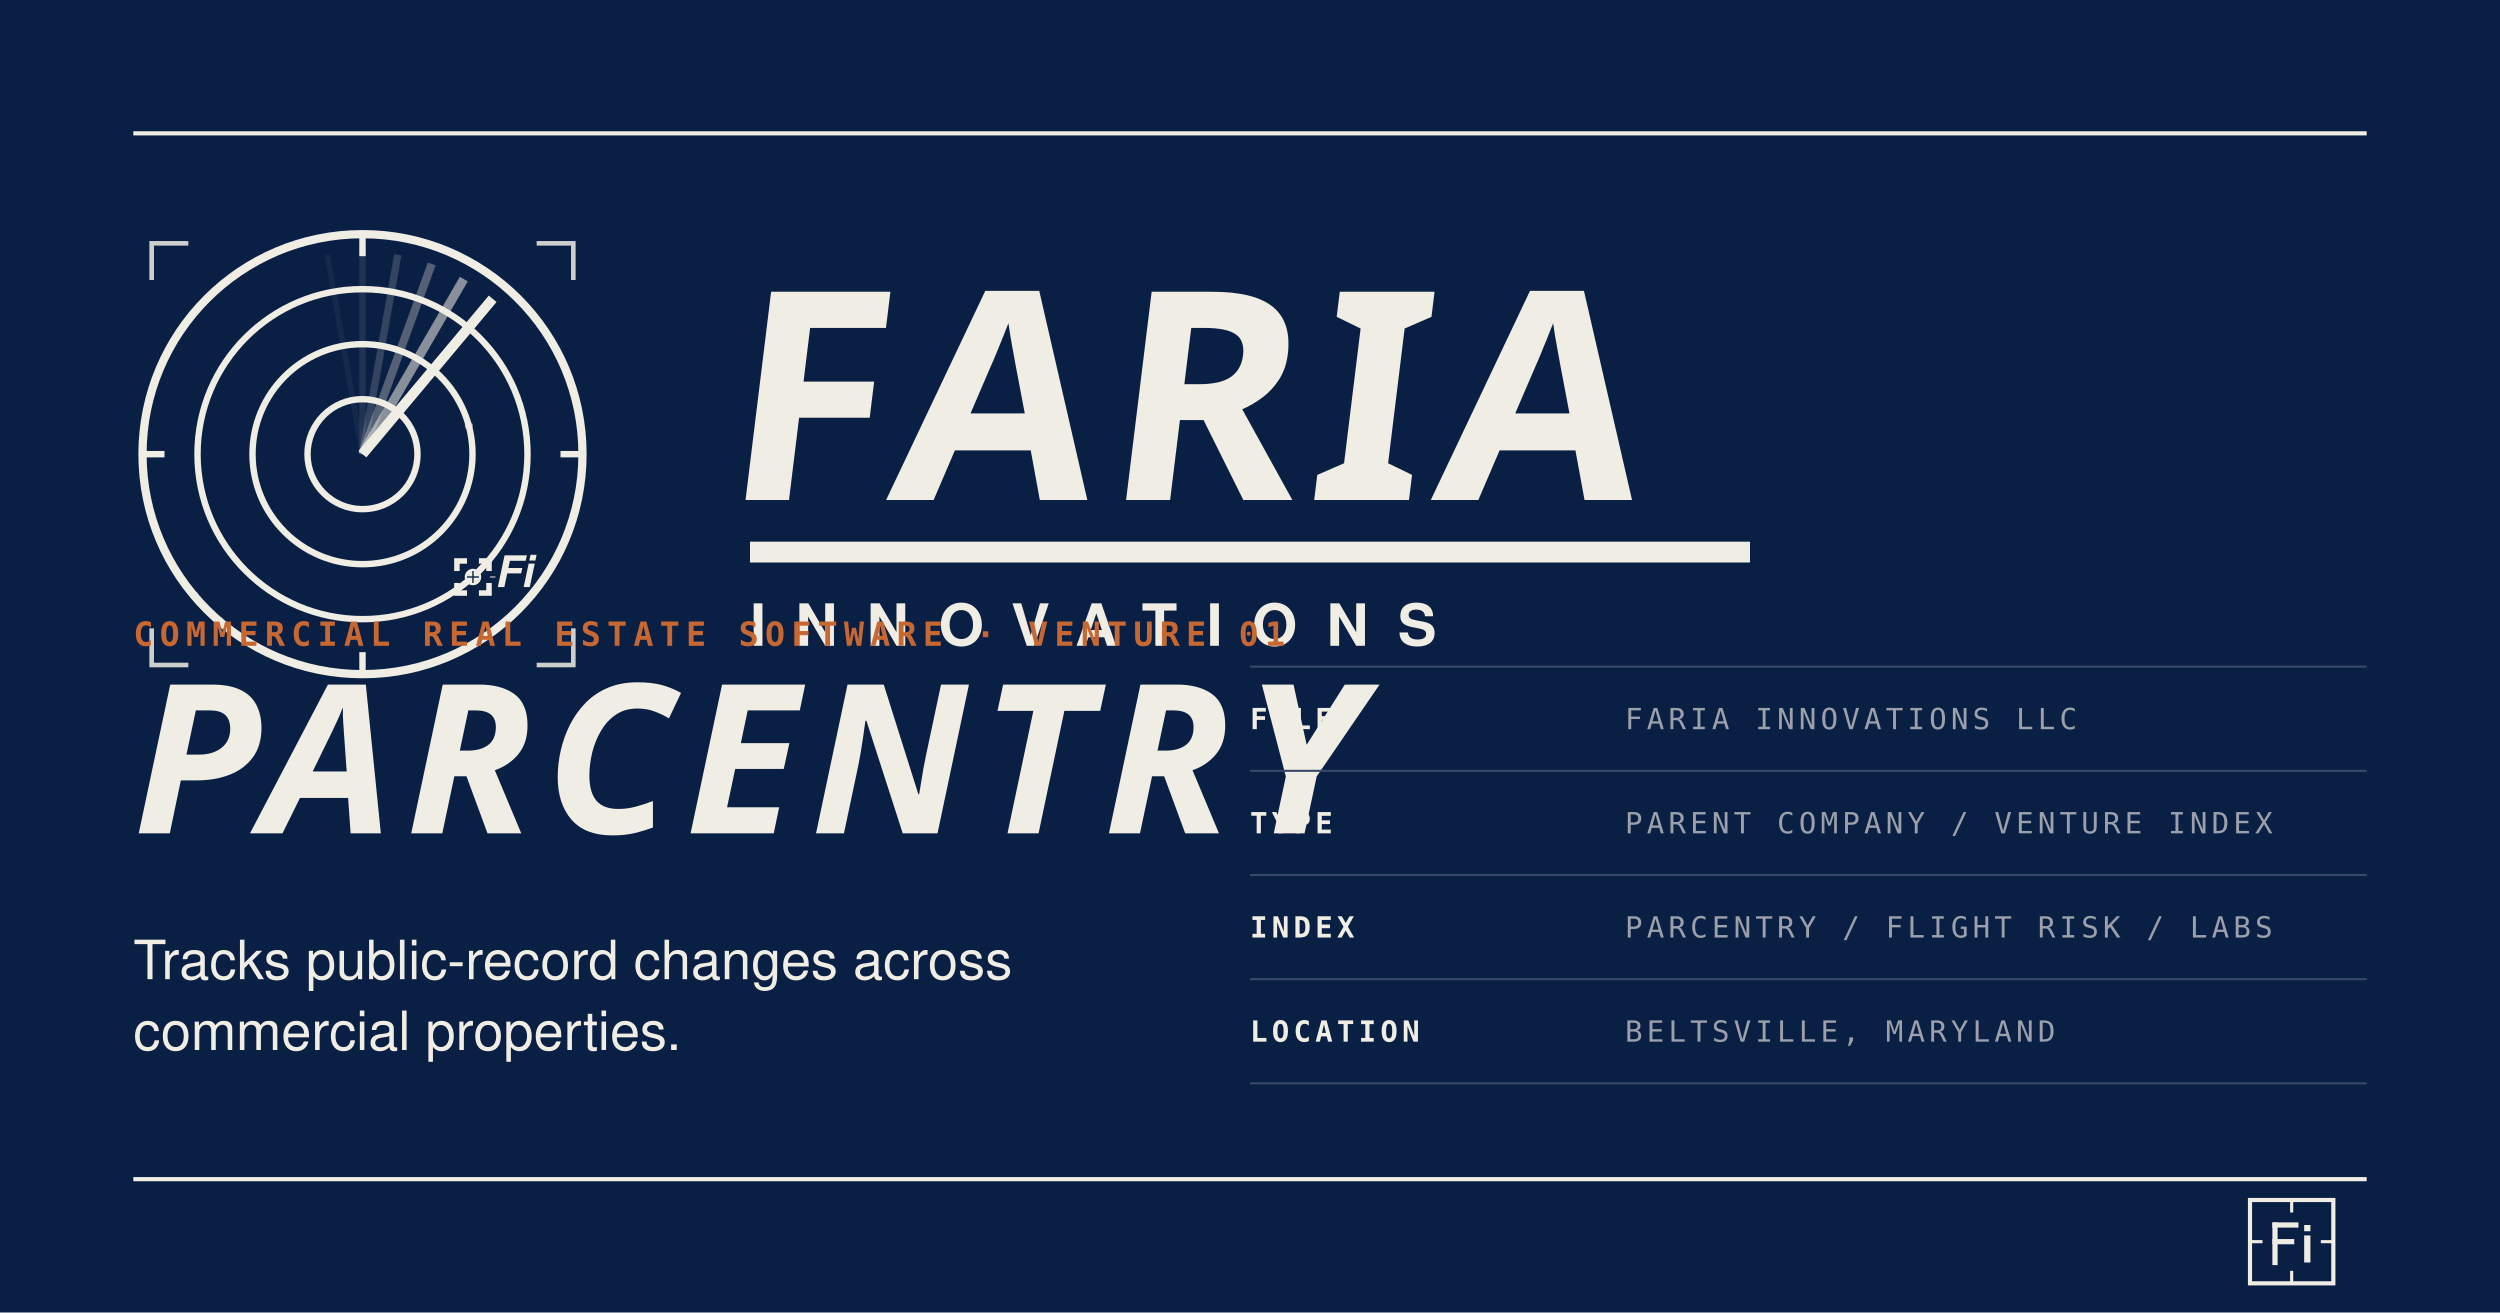
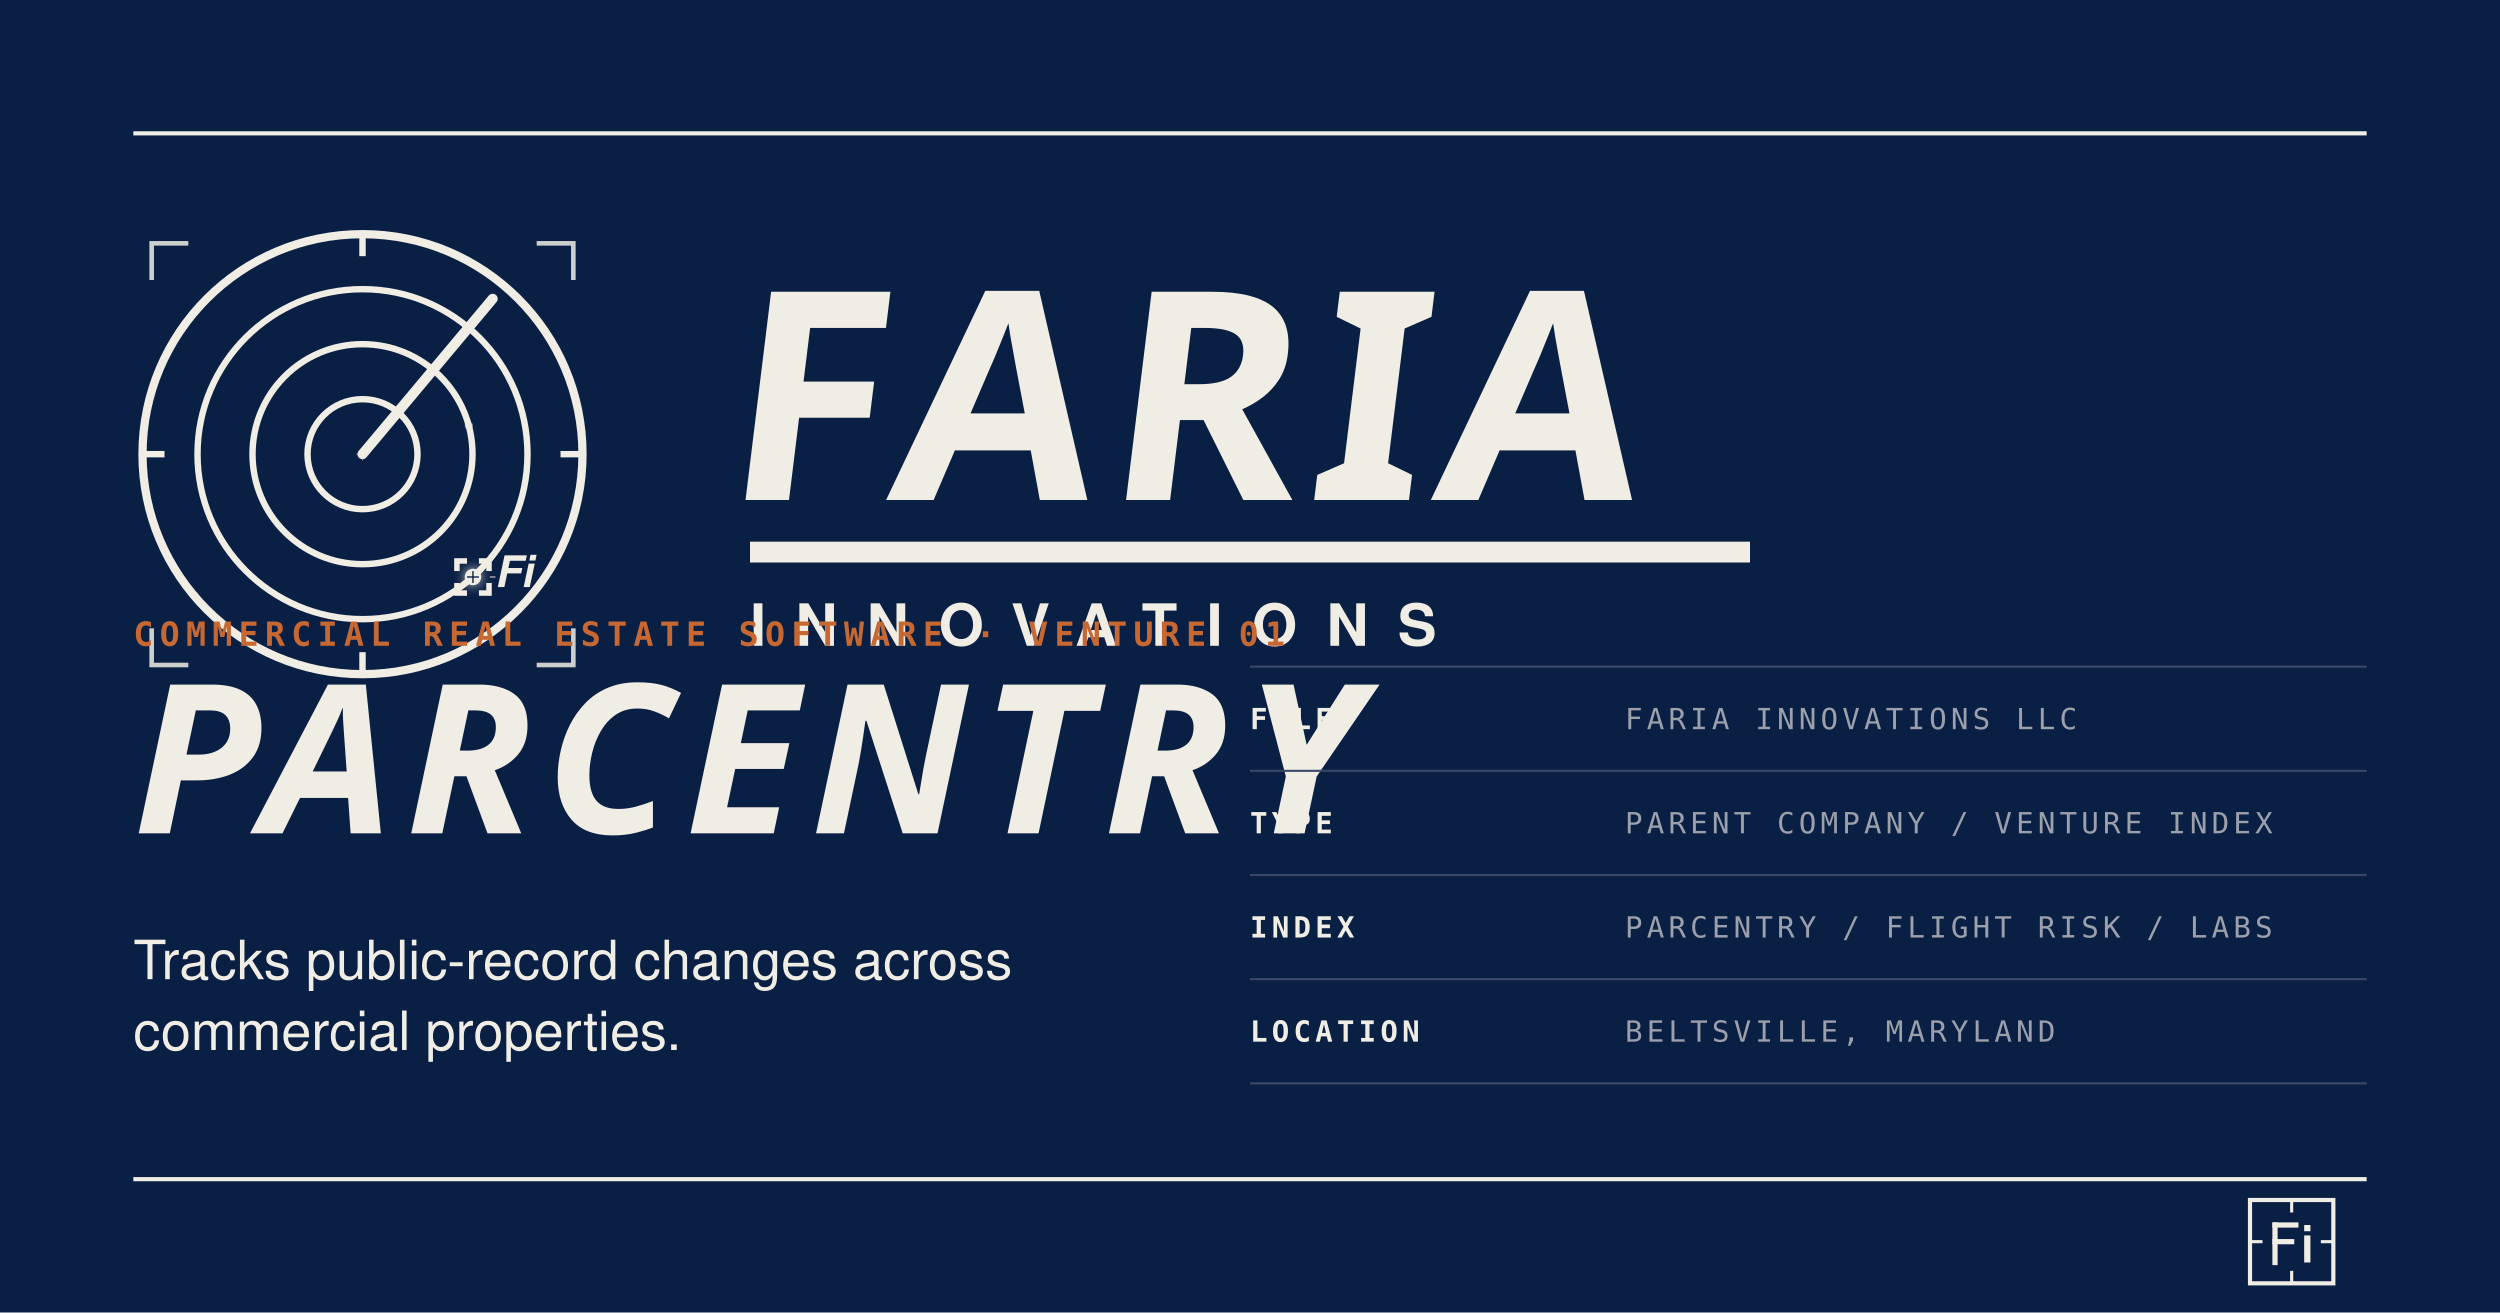
<svg xmlns="http://www.w3.org/2000/svg" width="1200" height="630" viewBox="0 0 1200 630">
  <rect width="1200" height="630" fill="#0A1F44" />
  <line x1="64" y1="64" x2="1136" y2="64" stroke="#F0EDE4" stroke-width="2" />
  <line x1="64" y1="566" x2="1136" y2="566" stroke="#F0EDE4" stroke-width="2" />
  <g transform="translate(64,108) scale(0.22)">
    <g fill="none" stroke="#F0EDE4">
      <circle cx="500" cy="500" r="120" stroke-width="14" />
      <circle cx="500" cy="500" r="240" stroke-width="14" />
      <circle cx="500" cy="500" r="360" stroke-width="14" />
      <circle cx="500" cy="500" r="480" stroke-width="18" />
      <line x1="500" y1="20" x2="500" y2="68" stroke-width="14" />
      <line x1="500" y1="932" x2="500" y2="980" stroke-width="14" />
      <line x1="20" y1="500" x2="68" y2="500" stroke-width="14" />
      <line x1="932" y1="500" x2="980" y2="500" stroke-width="14" />
    </g>
    <g fill="none" stroke="#F0EDE4" stroke-width="10" opacity="0.85">
      <polyline points="40,120 40,40 120,40" />
      <polyline points="880,40 960,40 960,120" />
      <polyline points="40,880 40,960 120,960" />
      <polyline points="880,960 960,960 960,880" />
    </g>
-     <g fill="none" stroke="#F0EDE4">
-       <line x1="500" y1="500" x2="784" y2="161" stroke-width="22" opacity="1" />
-       <line x1="500" y1="500" x2="721" y2="118" stroke-width="20" opacity="0.55" />
-       <line x1="500" y1="500" x2="651" y2="85" stroke-width="18" opacity="0.32" />
-       <line x1="500" y1="500" x2="577" y2="65" stroke-width="16" opacity="0.18" />
-       <line x1="500" y1="500" x2="500" y2="58" stroke-width="14" opacity="0.10" />
-       <line x1="500" y1="500" x2="423" y2="65" stroke-width="12" opacity="0.05" />
+     <g stroke="#F0EDE4" stroke-width="2" opacity="0.45">
+       <line x1="500" y1="486" x2="500" y2="494" />
+       <line x1="500" y1="506" x2="500" y2="514" />
+       <line x1="486" y1="500" x2="494" y2="500" />
+       <line x1="506" y1="500" x2="514" y2="500" />
    </g>
+     <circle cx="500" cy="500" r="6" fill="#F0EDE4" opacity="0.85" />
+     <line x1="500" y1="500" x2="784" y2="161" stroke="#F0EDE4" stroke-width="22" stroke-linecap="round" />
    <circle cx="732" cy="438" r="9" fill="#F0EDE4" fill-opacity="0.5" />
    <circle cx="133" cy="808" r="9" fill="#F0EDE4" fill-opacity="0.45" />
+     <defs>
+       <filter id="og-fi-glow" x="-100%" y="-100%" width="300%" height="300%">
+         <feGaussianBlur in="SourceGraphic" stdDeviation="10" />
+       </filter>
+     </defs>
+     <circle cx="741" cy="768" r="22" fill="#F0EDE4" filter="url(#og-fi-glow)" opacity="0.55" />
    <circle cx="741" cy="768" r="18" fill="#F0EDE4" />
    <g stroke="#0A1F44" stroke-width="3">
      <line x1="741" y1="755" x2="741" y2="781" />
      <line x1="728" y1="768" x2="754" y2="768" />
    </g>
    <g fill="none" stroke="#F0EDE4" stroke-width="12">
      <polyline points="706,755 706,733 728,733" />
      <polyline points="754,733 776,733 776,755" />
      <polyline points="706,781 706,803 728,803" />
      <polyline points="754,803 776,803 776,781" />
    </g>
    <line x1="778" y1="768" x2="790" y2="768" stroke="#F0EDE4" stroke-width="3" opacity="0.7" />
    <text x="792" y="790" font-family="'Saira','Helvetica Neue',system-ui,sans-serif" font-weight="900" font-style="italic" font-size="95" letter-spacing="-1" fill="#F0EDE4">Fi</text>
  </g>
  <g transform="translate(360,120)">
    <g transform="skewX(-7)">
      <text x="0" y="120" font-family="'Saira','Helvetica Neue Condensed','Arial Narrow',system-ui,sans-serif" font-weight="900" font-size="140" letter-spacing="6" fill="#F0EDE4">FARIA</text>
    </g>
    <rect x="0" y="140" width="480" height="10" fill="#F0EDE4" />
    <text x="0" y="190" font-family="'Saira','Helvetica Neue',system-ui,sans-serif" font-weight="600" font-size="28" letter-spacing="14" fill="#F0EDE4">INNOVATIONS</text>
  </g>
  <text x="64" y="310" font-family="'IBM Plex Mono','SF Mono',Menlo,monospace" font-size="16" font-weight="600" letter-spacing="3" fill="#C76833">COMMERCIAL REAL ESTATE SOFTWARE · VENTURE 01</text>
  <text x="64" y="400" font-family="'Saira','Helvetica Neue Condensed','Arial Narrow',system-ui,sans-serif" font-size="100" font-weight="900" font-style="italic" letter-spacing="6" fill="#F0EDE4">PARCENTRY</text>
  <text x="64" y="470" font-family="'Helvetica Neue','Helvetica','Arial',sans-serif" font-size="26" font-weight="500" fill="#F0EDE4">Tracks public-record changes across</text>
  <text x="64" y="504" font-family="'Helvetica Neue','Helvetica','Arial',sans-serif" font-size="26" font-weight="500" fill="#F0EDE4">commercial properties.</text>
  <g font-family="'IBM Plex Mono','SF Mono',Menlo,monospace" font-size="14" letter-spacing="2">
    <line x1="600" y1="320" x2="1136" y2="320" stroke="#3A4868" stroke-width="1" />
    <text x="600" y="350" font-weight="600" fill="#F0EDE4">FILE</text>
    <text x="780" y="350" fill="#9CA0AB">FARIA INNOVATIONS LLC</text>
    <line x1="600" y1="370" x2="1136" y2="370" stroke="#3A4868" stroke-width="1" />
    <text x="600" y="400" font-weight="600" fill="#F0EDE4">TYPE</text>
    <text x="780" y="400" fill="#9CA0AB">PARENT COMPANY / VENTURE INDEX</text>
    <line x1="600" y1="420" x2="1136" y2="420" stroke="#3A4868" stroke-width="1" />
    <text x="600" y="450" font-weight="600" fill="#F0EDE4">INDEX</text>
    <text x="780" y="450" fill="#9CA0AB">PARCENTRY / FLIGHT RISK / LABS</text>
    <line x1="600" y1="470" x2="1136" y2="470" stroke="#3A4868" stroke-width="1" />
    <text x="600" y="500" font-weight="600" fill="#F0EDE4">LOCATION</text>
    <text x="780" y="500" fill="#9CA0AB">BELTSVILLE, MARYLAND</text>
    <line x1="600" y1="520" x2="1136" y2="520" stroke="#3A4868" stroke-width="1" />
  </g>
  <g transform="translate(1080,576)">
    <rect x="0" y="0" width="40" height="40" fill="none" stroke="#F0EDE4" stroke-width="2" />
    <line x1="20" y1="0" x2="20" y2="6" stroke="#F0EDE4" stroke-width="1.5" />
    <line x1="20" y1="34" x2="20" y2="40" stroke="#F0EDE4" stroke-width="1.5" />
    <line x1="0" y1="20" x2="6" y2="20" stroke="#F0EDE4" stroke-width="1.5" />
    <line x1="34" y1="20" x2="40" y2="20" stroke="#F0EDE4" stroke-width="1.5" />
    <g fill="none" stroke="#F0EDE4" stroke-width="2.5" stroke-linecap="square">
      <line x1="12" y1="12" x2="12" y2="30" />
      <line x1="12" y1="12" x2="22" y2="12" />
      <line x1="12" y1="20" x2="20" y2="20" />
    </g>
    <g fill="#F0EDE4">
      <rect x="26" y="17" width="3" height="13" />
      <rect x="26" y="12" width="3" height="3" />
    </g>
  </g>
</svg>
